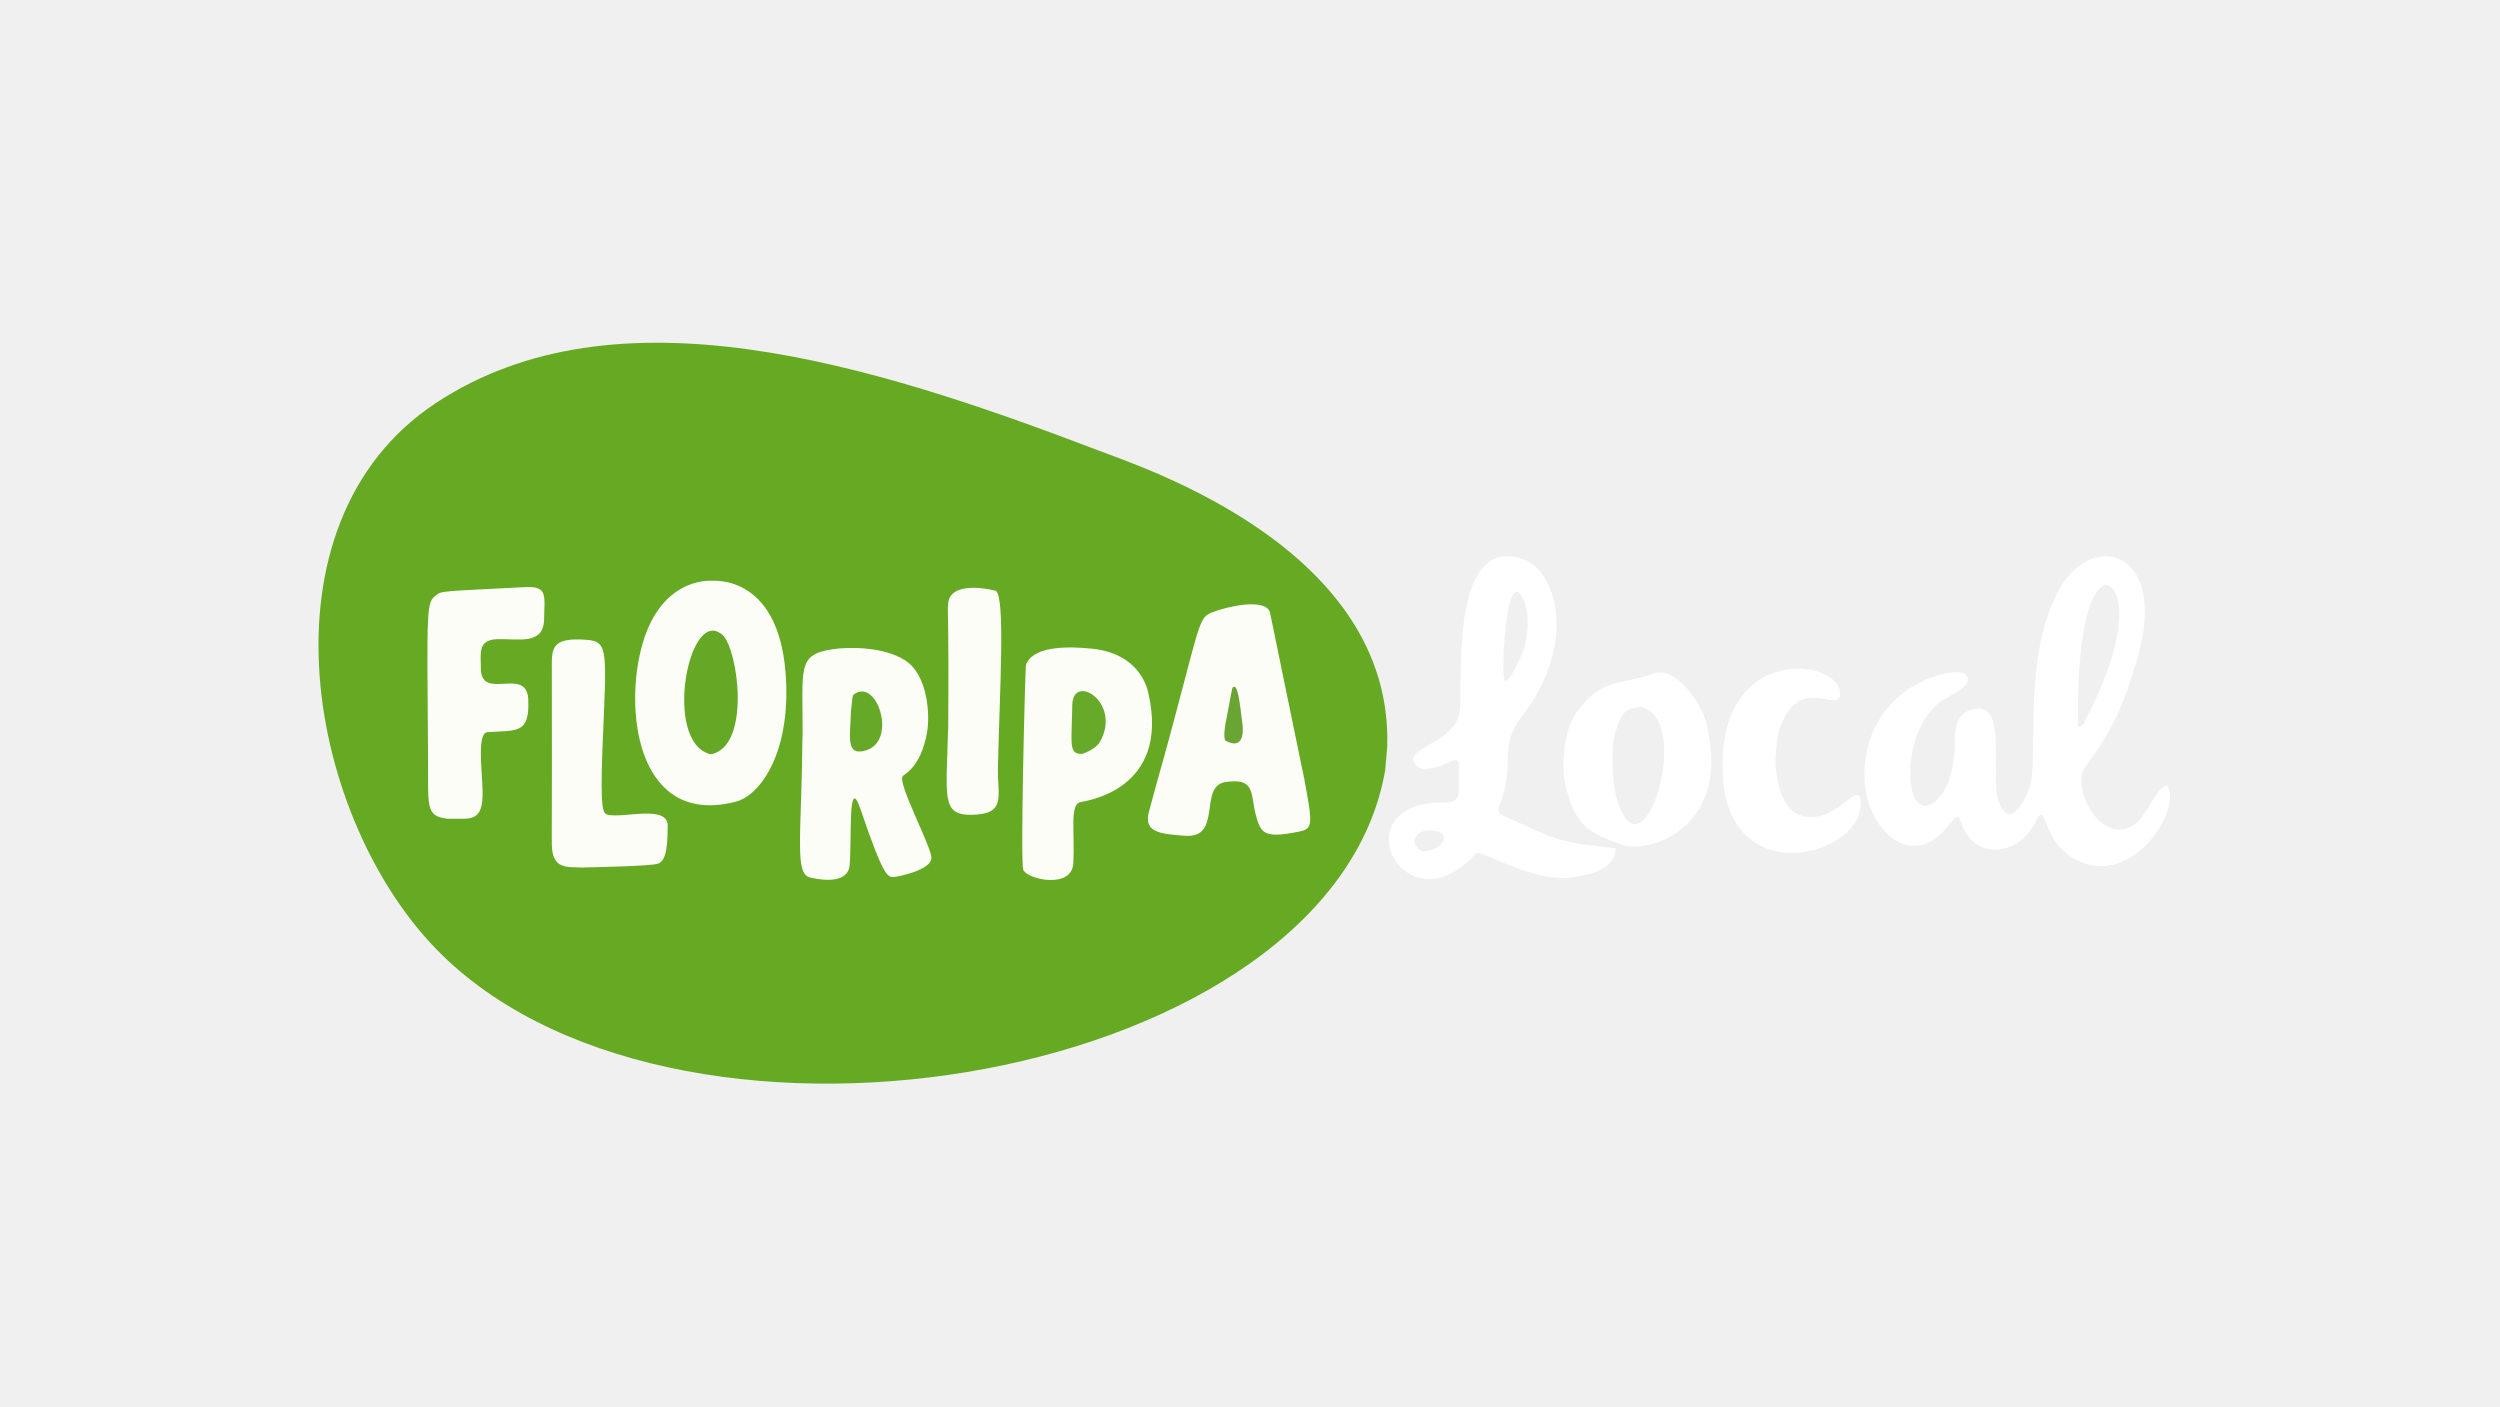
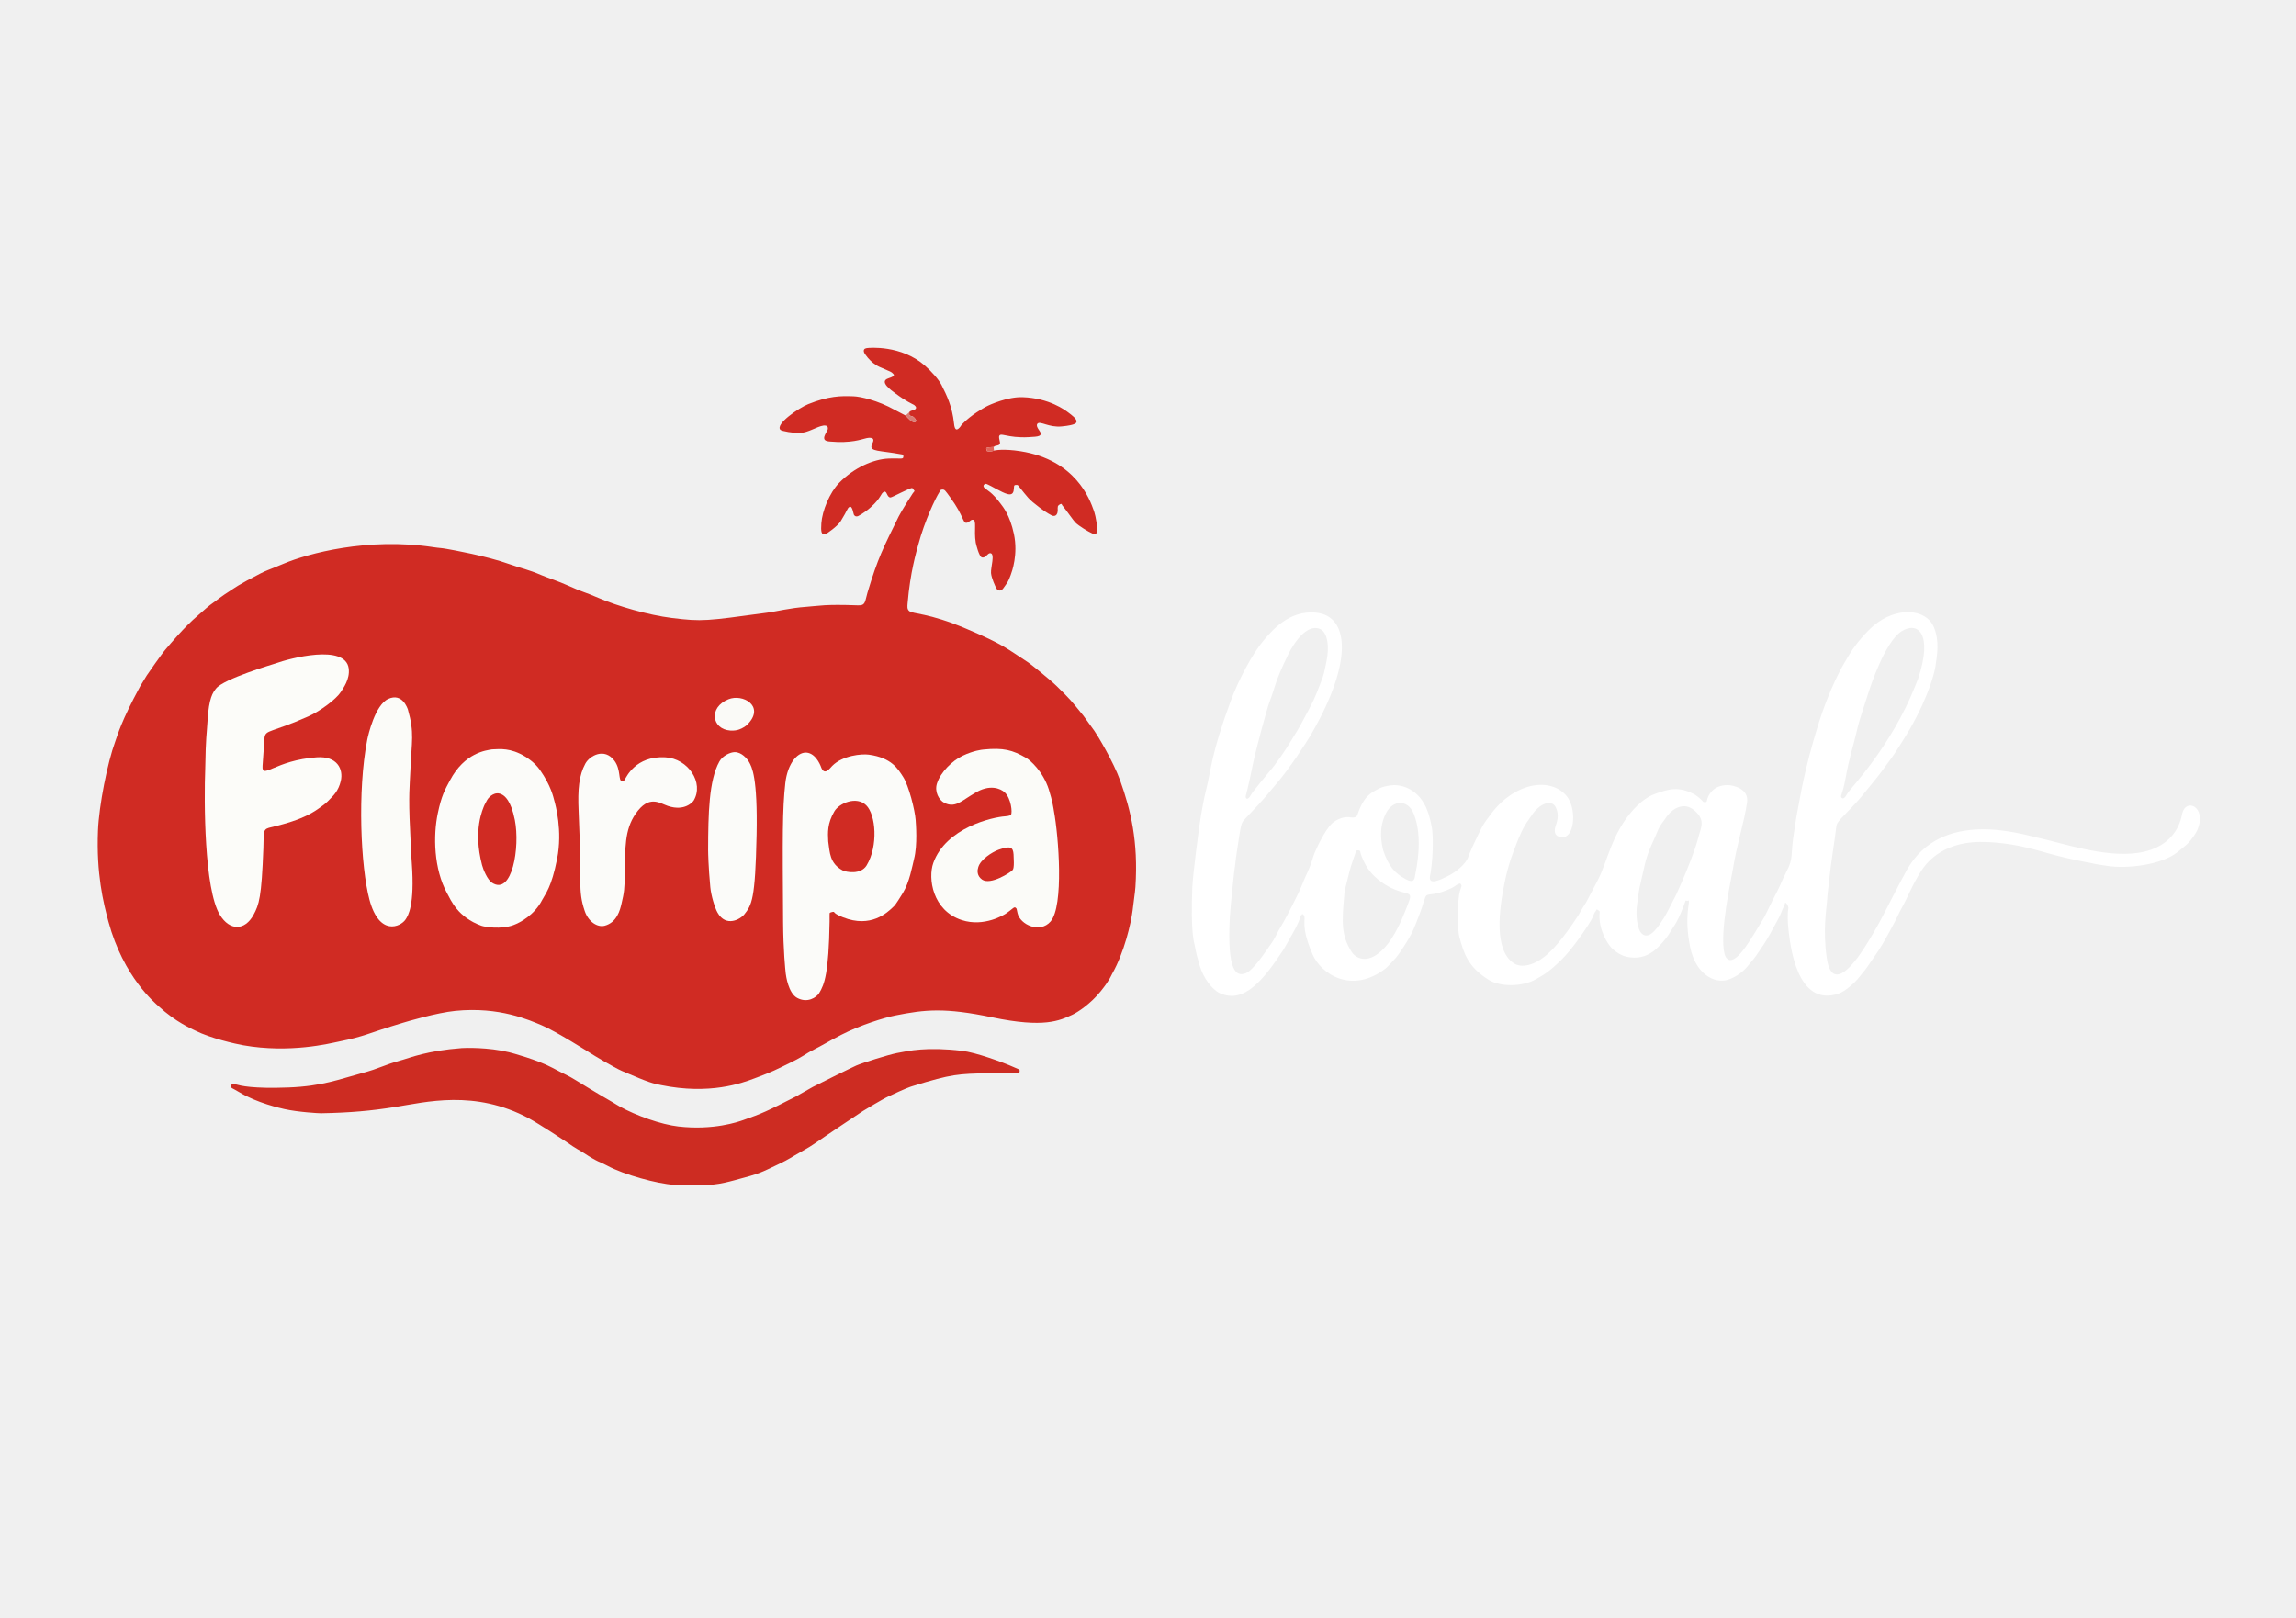
- <svg xmlns="http://www.w3.org/2000/svg" id="Camada_1" version="1.1" viewBox="0 0 1920 1080">
-   <defs>
-     <style>
-       .st0 {
-         fill: #fff;
-       }
- 
-       .st0, .st1, .st2, .st3, .st4, .st5, .st6, .st7 {
-         fill-rule: evenodd;
-       }
- 
-       .st1 {
-         fill: #66a928;
-       }
- 
-       .st2 {
-         fill: #66a923;
-       }
- 
-       .st3 {
-         fill: #fbfdf6;
-       }
- 
-       .st4 {
-         fill: #67aa2a;
-       }
- 
-       .st5 {
-         fill: #fcfdf7;
-       }
- 
-       .st6 {
-         fill: #64a825;
-       }
- 
-       .st7 {
-         fill: #6aa433;
-       }
-     </style>
-   </defs>
-   <path class="st2" d="M1063.8,591.6c-41,237.8-535.4,325.9-724,142.1-104.2-101.5-145.8-331.3-5-424.2,138.3-91.2,332.9-30.7,508.9,36.5,36.5,13.9,225.9,76.2,221.7,226.8,0,1.5-.1,1.4-1.6,18.9h0Z" />
-   <path class="st0" d="M1501.2,577.5c.3-6.2-2.3-26.4,10.5-31.6,32.5-13.3,15.7,49.5,23.4,69.9,9.6,25.3,22.6-8.3,23.3-10.2,8.1-21-5.7-95.4,21-149,25.6-51.4,83.7-34.6,63.8,42.4-15.2,58.7-33.5,77.7-42.3,91-10.8,16.4,15.1,63.7,40.9,41.2,7.6-6.7,21.5-39.8,24.5-22.7,4.1,23.7-37.7,79.7-79.8,46.5-18.5-14.6-14.9-41.3-23.4-23.5-10.8,22.7-39.1,28.8-52.5,9.4-4.2-6.1-2.4-6.8-6.3-13.1-.4-.7-1.7-2-7.7,5.9-28.2,37.3-64.4,2.7-64.7-37.3-.6-69.7,69.5-86,77.6-78.4,8.5,7.9-14.6,17.6-18.2,20.1-19.9,13.9-28.1,47.7-22.5,70.3,5.3,21.5,29.5,8.8,32.3-31ZM1595.8,558.1c4.1-.3,4-1.2,8.2-9.7,39.4-78.9,19.5-103.9,11-98.4-21.3,13.7-19.1,102-19.2,108.1h0Z" />
-   <path class="st0" d="M1240.7,651.2c.2,3.4,1,19.2-35.6,22.8-30.1,2.9-66.5-21.2-71.6-18.7-.1,0-19.3,24.4-42.4,19.1-32.3-7.4-38-58.7,16.5-58,15.8.2,12.4-6.4,12.6-22.2,0-7.6,1.8-12.2-5.5-9.7-1.6.5-20.2,10.8-27,3.3-12.9-14.1,32-15.9,33.7-43.6,1.5-26.3-6.7-134.1,48.4-114.8,25.8,9,42.1,65.2-1.3,121.2-17.2,22.2-5.5,33.1-15,62.9-2.5,7.8-5.5,10,2.1,13.4,40.8,18.4,40.6,20.1,85.2,24.5h0ZM1170.3,499.2c.7-2.8,5.9-22.4.8-35.8-14.2-37.8-18.7,56-15.6,59,1.6,1.5,3.8,1.3,14.8-23.2ZM1093.2,654c15.9-1.3,22-15.1,7.1-16.2-15.3-1.1-18.7,11.8-7.1,16.2Z" />
-   <path class="st5" d="M546,446c1.7.2,54.8-5.7,57.8,79,2,56-20.9,86.1-38.7,90.7-73.3,19-85.7-65-72.9-116.6,13.7-55.4,52.2-53,53.8-53.1h0Z" />
-   <path class="st3" d="M616.4,565.5c.2-52.8-4.4-62.4,22.4-66.8,11.7-1.9,39.2-2.5,56.3,8.4,17.7,11.4,19.3,42.4,16.8,55.9-5,27-17.7,31.5-18.7,33.2-3.6,6.1,20.7,51.1,22.1,62,1.3,10-27,15.4-29,15.4-4.6,0-7.8-.1-25.2-51.5-10.4-30.6-6.6,26.3-8.7,43.1-.3,2.5-1.9,15-30.1,8.8-12.4-2.7-6.7-31.3-6-108.6h0Z" />
-   <path class="st5" d="M1001.8,599c6.2,33.3,6.8,37.4-3.8,39.6-26.9,5.5-29.9,1.9-33.7-13.4-4-16.1-.4-28.2-23.4-24.5-20.6,3.3-1.8,43.3-30.8,41.2-20.5-1.5-32-3-27.6-19,11-40.7,11.5-40.5,22.2-81.3,17.4-65.6,16.8-67.7,26.7-71.5,11.1-4.3,40.1-11,43.9,0,0,.1,22.1,107.3,24,116.7.2,1,.2.9,2.6,12.3h0Z" />
-   <path class="st3" d="M787.9,510.6c1.6-3.9,7.1-17,50.9-12.4,36.1,3.8,42.1,29.7,43.1,33.9,17.5,76-50.4,83.3-52.5,84-8,2.4-3.8,24.1-5.1,47-1.2,19.9-35.2,12.4-38.4,5-2.4-5.5,1.3-148.3,2-157.5h0Z" />
-   <path class="st0" d="M1201.3,598.7c-.4-4.2-3.2-33.2,9.5-51.5,19.2-27.7,35.9-21,58.4-29.7,18.2-7,37.5,23.6,40.8,36.2,21.8,82.7-44.9,102.5-64.4,95.1-26.9-10.2-36.4-14.2-44.3-50.1h0ZM1259.8,542.8c-10.7,1.7-13.9,2.2-19.4,20.2-3.9,12.7-1.2,40.3,0,45.4,19.1,79,62.3-57.1,19.3-65.6h0Z" />
-   <path class="st5" d="M343.8,628.8c-17.6-2.1-14.7-8.9-15.1-51.3-.8-112.7-1.3-114.4,6.2-120.4,4.3-3.4,4.8-2.9,68.3-6.2,17.7-.9,14.9,6.5,14.7,24.2-.2,20.7-19.4,15.3-36.2,15.8-15,.5-12.4,11.3-12.4,22.3,0,25.8,35.2-1.9,36.4,23.8,1.3,27.4-9.2,23.6-31.3,25.3-7.9.6-4.4,26.5-3.8,43.7,1,27.3-10,22.2-27,22.8h0Z" />
-   <path class="st3" d="M448.5,666.3c-12.5-.7-24.3,2.1-24.7-17.4-.2-10.7.2-10.6,0-133.3,0-16.7-1.9-26.5,27.1-24.2,16.8,1.4,14.8,9,11.8,83.6-1.9,48.8.5,50,4.5,50.8,12.5,2.6,46.1-8,45.6,8.7-.3,10,.2,25.7-7.2,28.7-4.9,2.1-52.6,2.9-57.2,3h0Z" />
-   <path class="st0" d="M1363.5,586.9c.2,3.4,2.3,32.3,17.5,38.6,27.4,11.4,46.6-28.7,48-10.1,3.1,42-102.4,70.8-106-21.4-4-104,95.4-87.2,90-59.3-2.3,12-32-17.4-46.6,25.8-2.2,6.6-2.9,24.2-2.9,26.3h0Z" />
-   <path class="st3" d="M728.2,560.8c.7-90-.8-89.9,0-97.7,2.1-18.2,35.7-9.8,36.6-9.3,7.3,4.8,3.1,73.5,1.6,135.5-.5,22,7.1,36.2-20.6,36.5-23.1.2-18.9-14.2-17.7-65h0Z" />
-   <path class="st6" d="M546,579.3c-37.4-8.3-17.2-115,8.9-91.6,11.9,10.6,22.2,85.4-8.9,91.6Z" />
-   <path class="st4" d="M831.4,579c-11.1.5-8.3-7.8-7.9-37.3.3-25.5,38.3-2.3,21.3,28-3.2,5.6-12.2,8.8-13.4,9.2h0Z" />
-   <path class="st1" d="M653.5,546.5c1.5-11.7.8-12.1,2.6-13.4,17.6-12.5,33.4,36.2,8.6,43.3-15.8,4.5-11.5-11.6-11.2-29.9h0Z" />
-   <path class="st7" d="M941.6,553.7c.4-2,4.6-25.2,5-25.6,4.1-4.1,5.4,11,7.6,28,.2,1.4,2.8,20.8-12.6,13-2.8-1.4-.3-14.3,0-15.5h0Z" />
+ <svg xmlns="http://www.w3.org/2000/svg" width="100%" height="100%" viewBox="0 0 596 420" version="1.1" xml:space="preserve" style="fill-rule:evenodd;clip-rule:evenodd;stroke-linejoin:round;stroke-miterlimit:2;">
+   <path d="M235.999,107.043c0.116,-0.074 0.117,-0.294 0.746,-0.474c0.479,-0.137 0.509,-0.067 0.827,-0.322c0.637,-0.511 -0.275,-1.098 -0.356,-1.15c-0.231,-0.149 -2.025,-0.889 -4.881,-3.042c-0.816,-0.615 -4.315,-3.009 -1.727,-3.831c0.12,-0.038 1.293,-0.411 1.397,-0.717c0.095,-0.278 0.01,-0.274 -0.182,-0.486c-0.497,-0.548 -0.573,-0.449 -2.964,-1.522c-0.384,-0.172 -2.426,-0.823 -4.315,-3.57c-0.073,-0.107 -0.914,-1.329 0.441,-1.559c0.615,-0.104 8.947,-0.848 15.089,4.542c1.673,1.468 3.607,3.597 4.349,5.081c1.322,2.645 2.752,5.48 3.224,9.969c0.139,1.326 0.497,2.051 1.411,1.074c0.412,-0.441 0.317,-0.506 0.736,-0.944c2.295,-2.401 5.603,-4.209 6.137,-4.501c1.058,-0.578 5.644,-2.604 9.513,-2.479c6.906,0.224 11.071,3.376 11.869,3.981c0.93,0.704 2.18,1.607 2.132,2.339c-0.021,0.326 -0.06,0.914 -3.873,1.277c-3.281,0.312 -5.499,-1.448 -6.234,-0.755c-0.519,0.489 0.227,1.486 0.305,1.59c1.368,1.827 -0.224,1.802 -2.509,1.936c-5.848,0.345 -7.59,-1.487 -7.8,-0.086c-0.051,0.342 0.303,1.49 0.253,1.636c-0.186,0.541 -0.278,0.496 -0.832,0.65c-0.464,0.129 -0.46,0.104 -0.498,0.12c-0.197,0.084 -0.144,0.155 -0.334,0.236c-0.153,0.007 -1.782,0.085 -1.894,0.294c-0.065,0.121 0.068,0.268 0.12,0.396c0.095,0.233 -0.109,0.241 -0.047,0.319c0.131,0.164 0.861,0.144 0.937,0.142c0.693,-0.019 0.855,-0.197 0.979,-0.226c0.282,-0.031 2.386,-0.527 6.888,0.183c14.363,2.266 18.005,12.546 19.006,15.362c0.137,0.386 0.698,1.965 0.936,5.032c0.119,1.544 -1.237,0.982 -1.358,0.931c-0.909,-0.377 -3.553,-1.987 -4.35,-2.819c-0.558,-0.582 -2.206,-3 -3.453,-4.539c-0.065,-0.081 -0.054,-0.241 -0.154,-0.27c-0.297,-0.086 -0.892,0.419 -0.92,0.575c-0.15,0.819 0.057,0.835 -0.114,1.648c-0.024,0.113 -0.211,0.999 -1.146,0.874c-0.328,-0.044 -1.827,-0.9 -3.372,-2.073c-3.19,-2.423 -3.049,-2.578 -5.58,-5.69c-0.229,-0.282 -0.252,-0.276 -0.616,-0.275c-0.792,0.002 -0.46,0.414 -0.669,1.494c-0.349,1.798 -2.308,0.687 -4.464,-0.433c-0.243,-0.126 -2.401,-1.367 -2.785,-1.36c-0.172,0.003 -0.984,0.402 -0.299,1.08c0.581,0.575 1.885,0.984 4.212,4.143c0.496,0.674 2.366,2.826 3.418,7.838c1.118,5.325 -0.536,9.794 -0.83,10.591c-0.699,1.889 -0.784,1.843 -1.946,3.497c-0.576,0.82 -1.396,0.683 -1.779,0.005c-0.26,-0.461 -1.284,-2.657 -1.394,-3.985c-0.116,-1.412 1.147,-5.164 -0.232,-5.157c-0.679,0.004 -1.221,1.421 -2.184,1.081c-0.685,-0.242 -1.472,-3.347 -1.549,-3.821c-0.535,-3.268 0.34,-5.909 -0.781,-5.941c-0.646,-0.018 -0.893,0.752 -1.649,0.799c-0.933,0.059 -0.683,-1.759 -4.122,-6.512c-1.389,-1.919 -1.5,-2.119 -2.071,-2.122c-0.595,-0.003 -0.514,0.183 -0.836,0.691c-0.964,1.519 -3.778,7.317 -5.469,13.653c-0.478,1.792 -2.095,7.183 -2.759,15.203c-0.069,0.836 -0.14,1.476 0.37,1.95c0.951,0.886 4.9,0.405 14.921,4.667c9.773,4.156 10.422,5.089 16.095,8.775c0.493,0.32 5.665,4.461 7.324,6.095c3.693,3.638 3.663,3.662 6.936,7.692c0.244,0.301 0.219,0.316 2.836,3.922c0.717,0.987 4.946,7.988 6.723,12.964c2.69,7.536 4.704,15.684 3.931,27.569c-0.042,0.647 -0.032,0.64 -0.739,6.163c-0.415,3.242 -2.125,10.795 -5.321,16.419c-0.28,0.493 -0.571,1.524 -2.917,4.451c-2.674,3.337 -6.067,5.521 -7.385,6.127c-3.298,1.517 -7.272,3.513 -20.824,0.679c-12.225,-2.556 -17.364,-2.046 -25.223,-0.47c-2.751,0.551 -8.988,2.45 -13.995,5.035c-4.03,2.081 -3.943,2.228 -7.977,4.285c-0.621,0.317 -2.28,1.493 -4.584,2.621c-4.877,2.386 -4.839,2.459 -9.925,4.38c-3.26,1.231 -11.634,4.312 -24.214,1.745c-2.084,-0.425 -2.873,-0.513 -10.164,-3.667c-2.054,-0.889 -7.541,-4.183 -8.309,-4.695c-0.013,-0.009 -8.901,-5.658 -12.471,-7.141c-3.241,-1.346 -10.988,-4.918 -22.483,-3.771c-4.899,0.489 -12.485,2.757 -13.55,3.076c-9.718,2.906 -9.563,3.455 -16.766,4.907c-2.255,0.455 -12.613,3.091 -24.786,0.938c-2.029,-0.359 -8.485,-1.817 -12.438,-3.813c-0.844,-0.426 -5.045,-2.187 -9.51,-6.321c-0.821,-0.76 -9.101,-7.53 -12.991,-21.93c-1.334,-4.938 -3.178,-12.476 -2.727,-23.636c0.268,-6.623 2.475,-17.651 4.454,-23.062c0.713,-1.95 1.507,-5.207 6.508,-14.443c0.124,-0.23 0.157,-0.205 1.701,-2.79c0.101,-0.169 3.867,-5.613 4.91,-6.804c1.172,-1.338 4.735,-5.708 8.486,-8.88c2.049,-1.732 2.105,-1.976 4.338,-3.557c0.197,-0.139 1.679,-1.338 3.953,-2.771c1.216,-0.766 1.721,-1.331 7.866,-4.489c1.614,-0.83 1.661,-0.702 6.048,-2.549c6.103,-2.571 21.751,-6.878 38.867,-4.254c1.699,0.261 1.702,0.148 3.391,0.444c1.322,0.232 10.272,1.801 16.305,3.964c3.084,1.106 4.623,1.286 8.398,2.898c1.348,0.576 4.398,1.569 6.811,2.667c3.897,1.773 3.993,1.511 7.933,3.215c4.807,2.079 12.867,4.432 19.012,5.189c7.932,0.977 8.878,0.774 24.732,-1.375c2.427,-0.329 5.918,-1.221 10.069,-1.518c3.543,-0.254 4.69,-0.712 13.514,-0.39c2.02,0.074 1.761,-0.977 2.445,-3.263c2.746,-9.17 4.081,-11.597 8.101,-19.793c0.645,-1.315 3.43,-5.738 3.674,-6.047c0.41,-0.52 0.445,-0.507 0.441,-0.621c-0.001,-0.019 -0.561,-0.727 -0.579,-0.731c-0.549,-0.128 -5.206,2.442 -5.654,2.444c-0.957,0.004 -0.894,-1.764 -1.646,-1.473c-0.985,0.381 -0.564,1.431 -3.555,4.084c-1.652,1.466 -3.239,2.25 -3.272,2.26c-0.754,0.228 -1.011,-0.351 -1.047,-0.434c-0.134,-0.304 -0.399,-2.333 -1.09,-1.992c-0.642,0.317 -0.363,0.569 -2.307,3.707c-0.863,1.393 -3.763,3.337 -3.938,3.385c-1.165,0.323 -1.232,-0.775 -1.094,-2.827c0.214,-3.183 2.123,-7.941 4.63,-10.509c3.892,-3.986 8.949,-6.135 12.765,-6.296c3.357,-0.142 3.933,0.336 3.894,-0.614c-0.019,-0.449 -0.14,-0.414 -0.575,-0.494c-5.62,-1.029 -8.115,-0.691 -7.679,-2.307c0.106,-0.393 0.359,-0.74 0.443,-1.138c0.25,-1.185 -1.594,-0.781 -1.742,-0.749c-1.357,0.297 -3.937,1.388 -9.539,0.877c-1.013,-0.093 -1.952,-0.318 -1.197,-1.855c0.575,-1.172 0.71,-1.134 0.69,-1.651c-0.032,-0.809 -1.062,-0.649 -1.167,-0.633c-1.794,0.279 -3.873,1.846 -6.172,1.924c-1.509,0.051 -4.625,-0.46 -4.977,-0.818c-1.439,-1.462 4.801,-5.703 7.212,-6.67c5.283,-2.12 8.46,-2.18 11.8,-2.041c1.706,0.071 6.17,1.003 10.771,3.583c0.36,0.202 2.49,1.306 2.707,1.419c0.826,0.861 1.566,1.771 2.349,1.703c0.098,-0.009 0.939,-0.125 -0.164,-1.219c-0.491,-0.487 -0.725,-0.126 -1.18,-0.647c-0.149,-0.171 0.073,-0.505 -0.076,-0.676Z" style="fill:#d02b23;" />
+   <path d="M437.555,233.792c-1.969,5.608 -2.911,6.325 -4.058,8.292c-1.05,1.802 -3.418,4.331 -4.524,5.024c-0.587,0.368 -2.841,2.14 -6.753,1.273c-2.106,-0.467 -3.676,-2.081 -3.932,-2.343c-1.004,-1.032 -3.416,-4.781 -3.062,-8.995c0.032,-0.384 0.108,-0.455 -0.228,-0.643c-0.169,-0.094 -0.31,-0.281 -0.504,-0.29c-0.103,-0.005 -0.102,0.179 -0.167,0.259c-0.794,0.98 -0.509,1.128 -1.16,2.286c-1.15,2.048 -4.958,7.724 -7.913,10.581c-3.262,3.155 -4.415,3.779 -6.691,5.058c-3.265,1.836 -9.036,2.049 -12.216,0.036c-5.18,-3.279 -6.34,-6.642 -7.521,-11.091c-0.597,-2.25 -0.494,-9.747 0.125,-11.845c0.383,-1.299 0.525,-1.304 0.376,-1.636c-0.244,-0.546 -0.41,-0.419 -0.954,-0.165c-0.693,0.324 -0.549,0.587 -2.688,1.461c-4.392,1.795 -5.226,0.538 -5.75,2.012c-0.685,1.927 -0.58,1.949 -1.3,3.868c-1.54,4.107 -2.073,5.138 -2.295,5.566c-1.067,2.061 -3.362,5.455 -3.927,6.08c-0.212,0.235 -2.221,2.457 -2.735,2.853c-8.771,6.749 -16.76,1.469 -18.982,-3.712c-3.276,-7.64 -1.554,-9.095 -2.237,-10.092c-0.098,-0.143 -0.23,-0.298 -0.399,-0.332c-0.088,-0.017 -0.083,0.163 -0.149,0.224c-0.091,0.083 -0.254,0.09 -0.311,0.2c-0.128,0.25 0.172,0.355 -1.297,3.262c-0.285,0.563 -2.979,5.318 -3.065,5.449c-4.982,7.568 -10.181,14.411 -16.653,11.378c-1.89,-0.886 -4.248,-3.856 -5.206,-7.254c-0.708,-2.512 -0.748,-2.495 -1.231,-5.059c-0.107,-0.57 -1.121,-2.927 -0.642,-15.208c0.099,-2.55 1.707,-16.129 2.637,-20.794c0.507,-2.544 0.448,-2.545 1.089,-5.068c1.142,-4.49 1.119,-8.577 6.244,-22.453c2.095,-5.674 5.772,-12.468 8.49,-15.646c1.974,-2.308 6.603,-8.124 13.88,-7.247c8.184,0.986 9.517,12.423 -1.277,31.19c-1.77,3.077 -5.972,9.365 -8.974,12.889c-2.821,3.311 -2.666,3.437 -8.472,9.509c-0.994,1.039 -0.942,1.153 -2.081,8.611c-0.386,2.524 -0.274,2.53 -0.665,5.044c-0.008,0.052 -0.977,8.816 -1.134,11.814c-0.755,14.374 1.757,15.391 4.057,14.554c2.03,-0.738 5.179,-5.597 6.306,-7.174c1.745,-2.442 1.433,-2.622 3.68,-6.338c0.314,-0.519 3.702,-6.944 4.491,-8.965c1.525,-3.905 1.876,-3.762 3.103,-7.755c0.602,-1.959 2.206,-4.833 2.431,-5.236c0.175,-0.313 1.505,-2.696 2.646,-3.614c2.058,-1.653 3.993,-1.486 4.359,-1.455c0.017,0.001 1.582,0.444 2.009,-0.526c0.362,-0.822 1.254,-4.416 4.158,-6.086c1.329,-0.764 1.981,-1.281 4.504,-1.648c2.117,-0.307 6.635,0.38 9.1,5.53c0.204,0.426 1.046,2.187 1.64,5.671c0.188,1.105 0.449,6.022 -0.316,11.207c-0.058,0.396 -0.148,0.786 -0.214,1.18c-0.419,2.508 2.815,0.833 4.439,0.059c2.818,-1.344 4.805,-3.469 5.344,-4.686c0.18,-0.406 0.554,-1.643 2.111,-4.854c1.675,-3.453 1.535,-3.54 4.149,-6.953c6.146,-8.024 15.274,-9.274 19.371,-4.457c2.625,3.086 2.226,10.236 -0.669,10.732c-0.564,0.097 -3.012,0.125 -2.182,-2.761c0.186,-0.648 1.249,-2.837 0.001,-5.118c-1.03,-1.881 -4.105,-0.963 -6.215,2.308c-0.991,1.537 -2.012,2.32 -4.094,7.804c-0.346,0.911 -1.835,4.409 -2.883,9.556c-1.428,7.015 -2.83,17.519 2.374,20.963c1.941,1.285 5.372,0.723 8.931,-2.523c0.755,-0.688 3.48,-3.174 7.904,-10.03c0.321,-0.497 0.465,-0.92 1.929,-3.23c0.28,-0.442 0.236,-0.463 3.049,-5.795c2.511,-4.759 3.576,-12.084 9.285,-18.358c2.732,-3.002 5.006,-3.825 5.519,-4.011c3.463,-1.254 6.256,-2.162 10.51,0.241c0.253,0.143 1.29,0.95 1.79,1.502c0.264,0.292 0.238,0.366 0.63,0.388c0.7,0.038 0.514,-0.283 0.736,-0.94c0.166,-0.489 1.227,-3.627 5.436,-3.486c1.152,0.039 5.37,0.844 4.848,4.498c-0.719,5.039 -2.686,10.954 -3.707,17.452c-0.318,2.022 -3.553,16.421 -2.137,21.882c0.051,0.196 0.528,2.035 2.048,1.484c2.075,-0.753 4.354,-4.517 8.309,-11.119c0.293,-0.49 1.847,-3.886 3.246,-6.511c0.925,-1.734 1.197,-2.785 2.467,-5.228c1.937,-3.726 0.937,-4.002 2.02,-10.59c0.465,-2.826 0.381,-2.832 0.933,-5.649c0.719,-3.671 1.697,-10.288 5.269,-21.849c0.356,-1.153 2.344,-7.587 5.627,-13.991c0.732,-1.428 2.428,-4.216 2.647,-4.577c1.487,-2.445 4.231,-5.615 6.176,-7.243c5.936,-4.968 13.606,-4.426 15.607,0.459c1.503,3.668 0.804,7.288 0.406,10.066c-0.191,1.329 -1.487,7.299 -6.615,16.294c-0.883,1.548 -3.873,6.312 -4.569,7.248c-2.756,3.706 -2.646,3.781 -5.575,7.332c-2.539,3.079 -2.444,3.146 -5.199,6.046c-3.433,3.614 -3.666,3.576 -3.853,5.247c-0.36,3.232 -1.279,8.414 -1.797,13.478c-0.289,2.819 -0.366,2.801 -0.569,5.633c-0.13,1.808 -1.108,7.388 -0.033,14.589c1.263,8.46 6.441,1.711 7.244,0.776c1.78,-2.072 5.27,-7.828 7.461,-12.1c0.476,-0.928 4.687,-9.137 6.039,-11.553c9.002,-16.085 29.758,-9.341 34.044,-8.419c6.2,1.335 17.281,5.19 25.908,3.936c10.549,-1.533 11.367,-9.554 11.569,-10.316c1.046,-3.961 6.196,-1.651 4.084,3.967c-0.531,1.411 -1.557,2.584 -2.184,3.4c-0.595,0.774 -3.042,2.667 -3.32,2.883c-4.016,3.107 -12.752,4.278 -18.06,3.433c-2.24,-0.357 -2.245,-0.283 -4.458,-0.785c-0.399,-0.09 -4.527,-0.728 -10.634,-2.412c-2.569,-0.708 -2.552,-0.744 -5.133,-1.392c-6.646,-1.668 -11.874,-1.625 -12.915,-1.616c-10.243,0.086 -14.269,6.195 -15.003,7.31c-2.379,3.61 -3.735,7.26 -5.042,9.54c-1.159,2.024 -0.945,2.132 -3.461,6.698c-2.565,4.655 -2.689,4.573 -5.681,8.963c-0.182,0.267 -0.432,0.635 -2.514,3.156c-0.785,0.951 -3.248,3.136 -4.791,3.669c-11.156,3.854 -12.685,-13.217 -13.088,-16.393c-0.333,-2.63 -0.176,-4.652 -0.144,-5.055c0.053,-0.683 0.243,-0.707 -0.046,-1.323c-0.036,-0.076 -0.385,-0.821 -0.692,-0.789c-0.066,0.007 0.076,0.082 -0.258,0.788c-0.999,2.114 -0.802,2.198 -1.961,4.202c-0.986,1.704 -1.955,3.929 -4.216,7.132c-0.97,1.373 -0.895,1.556 -2.886,3.849c-0.286,0.329 -2.087,2.881 -5.449,3.989c-3.649,1.203 -8.477,-1.565 -9.871,-8.346c-1.689,-8.22 0.054,-11.817 -0.417,-12.212c-0.024,-0.02 -0.011,0.085 -0.379,0.099c-0.208,0.008 -0.191,-0.077 -0.406,-0.069Zm-78.491,-13c1.387,4.064 2.919,5.856 5.77,7.418c2.406,1.319 2.373,-0.167 2.562,-1.268c0.184,-1.07 2.138,-9.382 -0.426,-15.705c-1.504,-3.711 -5.4,-3.643 -7.192,-0.119c-2.005,3.942 -1.179,7.752 -0.714,9.673Zm-16.358,-43.244c1.12,-2.772 0.958,-2.817 1.589,-5.683c0.883,-4.01 0.302,-7.919 -1.793,-8.636c-4.219,-1.446 -7.898,6.228 -8.273,7.011c-3.45,7.198 -2.948,7.392 -4.774,12.242c-0.547,1.454 -3.474,12.197 -4.199,15.805c-1.15,5.732 -1.889,8.371 -1.889,8.379c-0.053,0.962 0.627,0.884 1.128,0.063c0.051,-0.084 0.466,-0.764 0.654,-1.035c0.29,-0.419 3.98,-4.951 4.279,-5.284c1.774,-1.974 4.226,-5.699 4.763,-6.558c2.675,-4.274 3.152,-5.152 3.403,-5.614c3.656,-6.734 3.756,-7.151 5.112,-10.689Zm6.235,54.949c-0.629,6.96 -0.785,10.417 1.929,14.64c1.052,1.637 3.966,3.18 7.662,-0.233c0.308,-0.284 2.899,-2.362 5.617,-8.858c0.164,-0.392 1.759,-4.204 1.876,-4.964c0.221,-1.429 -1.156,-0.998 -3.958,-2.144c-0.596,-0.244 -3.97,-1.624 -6.485,-4.77c-1.411,-1.766 -2.193,-4.024 -2.323,-4.4c-0.23,-0.666 -0.006,-0.977 -0.709,-1.008c-0.709,-0.031 -0.552,0.269 -0.79,0.944c-1.582,4.491 -1.441,4.523 -2.596,9.13c-0.206,0.823 -0.139,0.827 -0.223,1.663Zm92.079,-15.656c0.635,-2.23 1.689,-4.181 -1.463,-6.655c-0.179,-0.14 -1.268,-0.995 -2.709,-0.866c-2.902,0.26 -4.556,3.218 -4.679,3.378c-1.876,2.45 -1.614,2.602 -2.784,5.138c-2.251,4.882 -2.134,5.541 -3.359,10.713c-0.728,3.074 -0.605,3.089 -1.063,6.21c-0.482,3.283 0.207,6.531 1.061,7.461c2.188,2.381 4.812,-2.314 5.937,-3.976c0.593,-0.876 3.173,-6.033 3.275,-6.256c4.341,-9.589 5.459,-13.892 5.785,-15.148Zm56.145,-38.766c0.675,-1.699 0.679,-1.685 0.729,-1.834c3.948,-11.763 -0.101,-15.026 -4.303,-12.336c-4.291,2.746 -8.078,14.385 -8.521,15.747c-2.691,8.273 -2.65,8.278 -3.092,10.197c-0.978,4.249 -1.824,6.263 -2.929,12.333c-0.788,4.324 -1.461,4.377 -0.991,4.931c0.435,0.513 0.971,-0.286 1.02,-0.357c0.633,-0.941 0.608,-0.945 0.663,-1.026c1.079,-1.601 11.254,-12.13 17.425,-27.655Z" style="fill:#fff;" />
+   <path d="M102.423,287.416c-6.05,0.955 -11.462,1.468 -19.08,1.605c-0.563,0.01 -5.933,-0.292 -9.502,-1.084c-0.981,-0.218 -7.157,-1.589 -11.764,-4.404c-1.864,-1.139 -2.142,-0.979 -2.146,-1.567c-0.006,-0.789 1.362,-0.422 1.48,-0.391c1.044,0.28 4.147,1.113 13.496,0.753c8.725,-0.336 13.212,-2.154 18.585,-3.595c5.679,-1.524 5.502,-2.072 11.169,-3.632c1.797,-0.495 6.211,-2.321 15.23,-3.004c0.743,-0.056 6.783,-0.26 12.298,1.089c0.692,0.169 7.31,1.947 11.154,4.004c3.806,2.037 3.89,1.87 6.201,3.302c4.605,2.854 8.751,5.249 9.519,5.693c0.885,0.511 0.851,0.551 1.739,1.046c4.277,2.382 10.806,4.714 15.298,5.226c9.12,1.039 15.506,-1.2 16.779,-1.646c4.964,-1.74 6.083,-2.244 13.978,-6.267c0.342,-0.174 0.306,-0.237 4.17,-2.38c0.456,-0.253 10.049,-5.019 11.264,-5.544c1.64,-0.707 8.371,-2.814 10.518,-3.23c3.146,-0.609 7.739,-1.661 16.923,-0.58c3.613,0.425 10.555,2.949 13.4,4.226c1.395,0.626 1.42,0.578 1.5,0.683c0.013,0.018 0.241,0.742 -0.317,0.885c-0.61,0.155 -0.615,-0.286 -7.866,-0.022c-7.784,0.284 -9.136,0.145 -19.665,3.419c-0.519,0.161 -1.649,0.513 -6.237,2.689c-0.544,0.258 -1.552,0.736 -6.535,3.741c-0.092,0.056 -0.09,0.057 -5.69,3.8c-7.081,4.733 -6.974,4.898 -10.174,6.678c-3.081,1.713 -2.981,1.874 -6.175,3.396c-4.571,2.178 -4.602,2.34 -11.218,4.094c-3.538,0.938 -6.533,1.747 -15.781,1.207c-4.333,-0.253 -13.089,-2.645 -17.362,-4.983c-1.955,-1.07 -2.211,-0.743 -6.174,-3.36c-0.932,-0.616 -1.759,-0.907 -4.472,-2.842c-0.26,-0.185 -7.131,-4.707 -9.638,-6.055c-14.125,-7.595 -26.914,-4.206 -34.903,-2.947Z" style="fill:#cd2c22;" />
+   <path d="M203.966,252.781c-0.114,-1.076 -0.633,-5.975 -0.684,-13.514c-0.151,-22.299 -0.191,-29.066 0.571,-35.941c0.583,-5.261 3.384,-8.478 5.94,-7.864c2.364,0.568 3.409,3.862 3.418,3.883c0.877,2.079 2.215,0.107 2.818,-0.502c2.709,-2.735 7.667,-3.17 9.517,-2.916c5.953,0.818 7.555,3.722 8.879,5.749c1.472,2.252 3.088,8.717 3.257,11.196c0.068,1.003 0.521,6.443 -0.4,10.084c-0.49,1.935 -1.157,6.008 -2.929,8.899c-2.079,3.391 -2.196,3.309 -2.509,3.61c-1.497,1.438 -5.787,5.57 -13.045,2.665c-2.392,-0.957 -2.168,-1.351 -2.384,-1.403c-0.207,-0.049 -0.954,0.178 -1.026,0.276c-0.075,0.102 -0.026,1.254 -0.042,2.262c-0.214,13.411 -1.323,16.316 -2.712,18.567c-0.699,1.132 -3.064,2.688 -5.72,1.231c-2.282,-1.251 -2.875,-5.732 -2.948,-6.283Zm11.029,-34.321c-0.133,-2.308 -0.237,-4.706 1.597,-7.823c1.237,-2.102 5.717,-4.055 8.258,-1.58c2.51,2.445 3.156,10.557 0.12,15.597c-1.518,2.52 -5.386,1.769 -6.262,1.297c-3.351,-1.809 -3.304,-4.663 -3.712,-7.489Z" style="fill:#fbfbf9;" />
+   <path d="M53.283,199.357c0.138,-8.302 0.36,-8.286 0.606,-12.377c0.349,-5.833 1.376,-7.171 2.176,-8.205c1.984,-2.563 15.039,-6.386 15.426,-6.526c3.668,-1.332 18.146,-5.174 19.022,1.277c0.383,2.82 -1.483,5.243 -2.086,6.186c-1.11,1.734 -5.202,4.862 -8.405,6.281c-9.76,4.327 -11.022,3.391 -11.35,5.495c-0.003,0.021 -0.471,6.728 -0.512,7.313c-0.261,3.74 3.215,-1.436 14.063,-2.19c5.336,-0.371 6.949,3.088 6.243,6.141c-0.605,2.613 -2.055,3.905 -2.465,4.339c-1.504,1.589 -1.539,1.548 -3.308,2.827c-4.624,3.341 -11.064,4.452 -12.9,4.996c-1.613,0.478 -1.278,1.351 -1.422,5.253c-0.471,12.805 -1.119,14.704 -2.563,17.352c-2.241,4.111 -6.164,4.21 -8.74,-0.022c-4.055,-6.663 -4.123,-29.279 -3.785,-38.141Z" style="fill:#fcfcf9;" />
+   <path d="M127.761,194.552c1.997,-0.079 4.712,-0.452 8.511,1.833c0.359,0.216 2.468,1.485 3.887,3.505c2.894,4.12 3.485,7.093 3.724,7.949c0.325,1.167 2.179,7.82 0.733,15.131c-1.499,7.58 -3.036,9.023 -3.897,10.703c-2.008,3.92 -5.769,5.877 -7.441,6.491c-3.284,1.207 -7.494,0.47 -8.327,0.167c-6.159,-2.241 -7.871,-6.558 -8.901,-8.437c-3.464,-6.313 -3.625,-14.962 -2.409,-20.742c0.986,-4.688 1.832,-6.057 3.155,-8.552c3.819,-7.201 9.367,-7.787 10.965,-8.05Zm-2.023,14.482c-0.381,0.979 -3.021,6.39 -0.604,15.567c0.298,1.131 1.377,3.79 2.592,4.576c5.233,3.386 7.295,-9.231 5.922,-16.269c-1.021,-5.233 -2.724,-6.263 -3.224,-6.567c-1.95,-1.18 -3.517,0.722 -3.712,0.959c-0.101,0.123 -0.263,0.32 -0.974,1.733Z" style="fill:#fbfbf9;" />
+   <path d="M273.578,210.556c1.218,6.574 2.625,24.635 -0.872,28.678c-2.75,3.18 -7.901,0.838 -8.569,-2.15c-0.254,-1.135 -0.224,-1.139 -0.318,-1.251c-0.558,-0.668 -0.663,-0.038 -2.755,1.376c-0.351,0.237 -5.602,3.55 -11.413,1.652c-7.613,-2.487 -8.801,-10.863 -7.385,-14.816c3.28,-9.155 15.359,-11.917 18.692,-12.12c0.121,-0.007 1.177,-0.072 1.462,-0.402c0.43,-0.497 0.062,-4.25 -1.625,-5.814c-1.05,-0.973 -3.869,-2.254 -7.828,0.229c-0.085,0.053 -0.091,0.04 -1.073,0.65c-2.554,1.587 -4.15,3.13 -6.732,1.857c-1.427,-0.704 -2.638,-2.9 -1.937,-5.056c0.992,-3.052 4.065,-5.939 6.598,-7.149c2.907,-1.389 5.021,-1.599 5.476,-1.644c5.142,-0.511 7.516,0.092 11.103,2.189c0.901,0.527 4.318,3.364 5.853,8.179c0.953,2.991 1.257,5.137 1.322,5.593Zm-19.792,15.24c0.005,0.12 -0.282,1.546 1.138,2.552c2.182,1.546 7.466,-1.902 7.897,-2.433c0.206,-0.253 0.493,-0.606 0.283,-4.064c-0.115,-1.892 -0.754,-2.365 -3.887,-1.247c-1.705,0.609 -4.729,2.561 -5.28,4.539c-0.06,0.215 -0.091,0.437 -0.151,0.652Z" style="fill:#fbfbf8;" />
+   <path d="M162.207,226.344c-0.071,4.458 -0.159,5.255 -0.903,8.385c-0.338,1.421 -1.11,4.752 -4.348,5.603c-1.846,0.485 -4.213,-0.986 -5.173,-3.828c-1.861,-5.509 -0.728,-7.242 -1.585,-25.899c-0.265,-5.769 0.108,-9.326 1.746,-12.347c1.121,-2.069 4.952,-4.229 7.536,-0.775c1.762,2.356 0.96,5.248 1.972,5.319c0.48,0.034 0.474,-0.049 0.741,-0.437c0.326,-0.474 2.745,-6.183 10.511,-5.755c5.957,0.328 10.097,6.636 7.364,11.222c-0.175,0.294 -2.279,2.908 -6.708,1.404c-2.128,-0.723 -4.897,-2.99 -8.368,2.034c-2.925,4.234 -2.676,9.087 -2.784,15.075Z" style="fill:#fbfbf9;" />
+   <path d="M105.873,184.169c1.77,6.169 0.949,8.313 0.659,15.765c-0.143,3.672 -0.565,6.399 -0.071,15.725c0.224,4.222 0.13,4.22 0.433,8.437c0.79,10.993 -0.97,13.637 -1.622,14.616c-1.278,1.92 -6.805,4.421 -9.362,-5.117c-2.279,-8.503 -3.168,-28.27 -0.587,-41.501c0.236,-1.21 2.024,-9.089 5.474,-10.65c3.682,-1.666 4.995,2.548 5.077,2.725Z" style="fill:#fbfbf8;" />
+   <path d="M183.817,220.722c0.019,-9.441 0.204,-18.207 2.938,-23.045c0.875,-1.547 2.876,-2.385 3.933,-2.407c1.832,-0.039 3.295,1.766 3.731,2.526c0.76,1.325 2.279,3.972 1.978,18.992c-0.336,16.816 -1.269,18.146 -3.147,20.548c-1.049,1.342 -4.782,3.435 -6.969,-0.368c-0.755,-1.312 -1.694,-4.472 -1.9,-6.681c-0.503,-5.388 -0.553,-8.8 -0.564,-9.566Z" style="fill:#fbfbf9;" />
+   <path d="M193.017,188.838c-0.303,0.142 -1.391,0.972 -3.439,0.825c-4.831,-0.348 -5.71,-5.996 -0.506,-8.114c3.739,-1.522 9.34,1.71 5.241,6.23c-0.667,0.736 -0.722,0.666 -1.296,1.059Z" style="fill:#fafaf7;" />
+   <path d="M235.999,107.043c0.149,0.171 -0.073,0.505 0.076,0.676c0.455,0.521 0.689,0.161 1.18,0.647c1.103,1.094 0.262,1.211 0.164,1.219c-0.784,0.068 -1.523,-0.843 -2.349,-1.703c0.31,-0.28 0.619,-0.56 0.929,-0.84Z" style="fill:#d97e76;" />
+   <path d="M257.922,116.037l0.095,0.924c-0.124,0.029 -0.286,0.207 -0.979,0.226c-0.076,0.002 -0.806,0.022 -0.937,-0.142c-0.062,-0.078 0.142,-0.086 0.047,-0.319c-0.052,-0.128 -0.185,-0.274 -0.12,-0.396c0.112,-0.209 1.741,-0.286 1.894,-0.294Z" style="fill:#e16459;" />
</svg>
